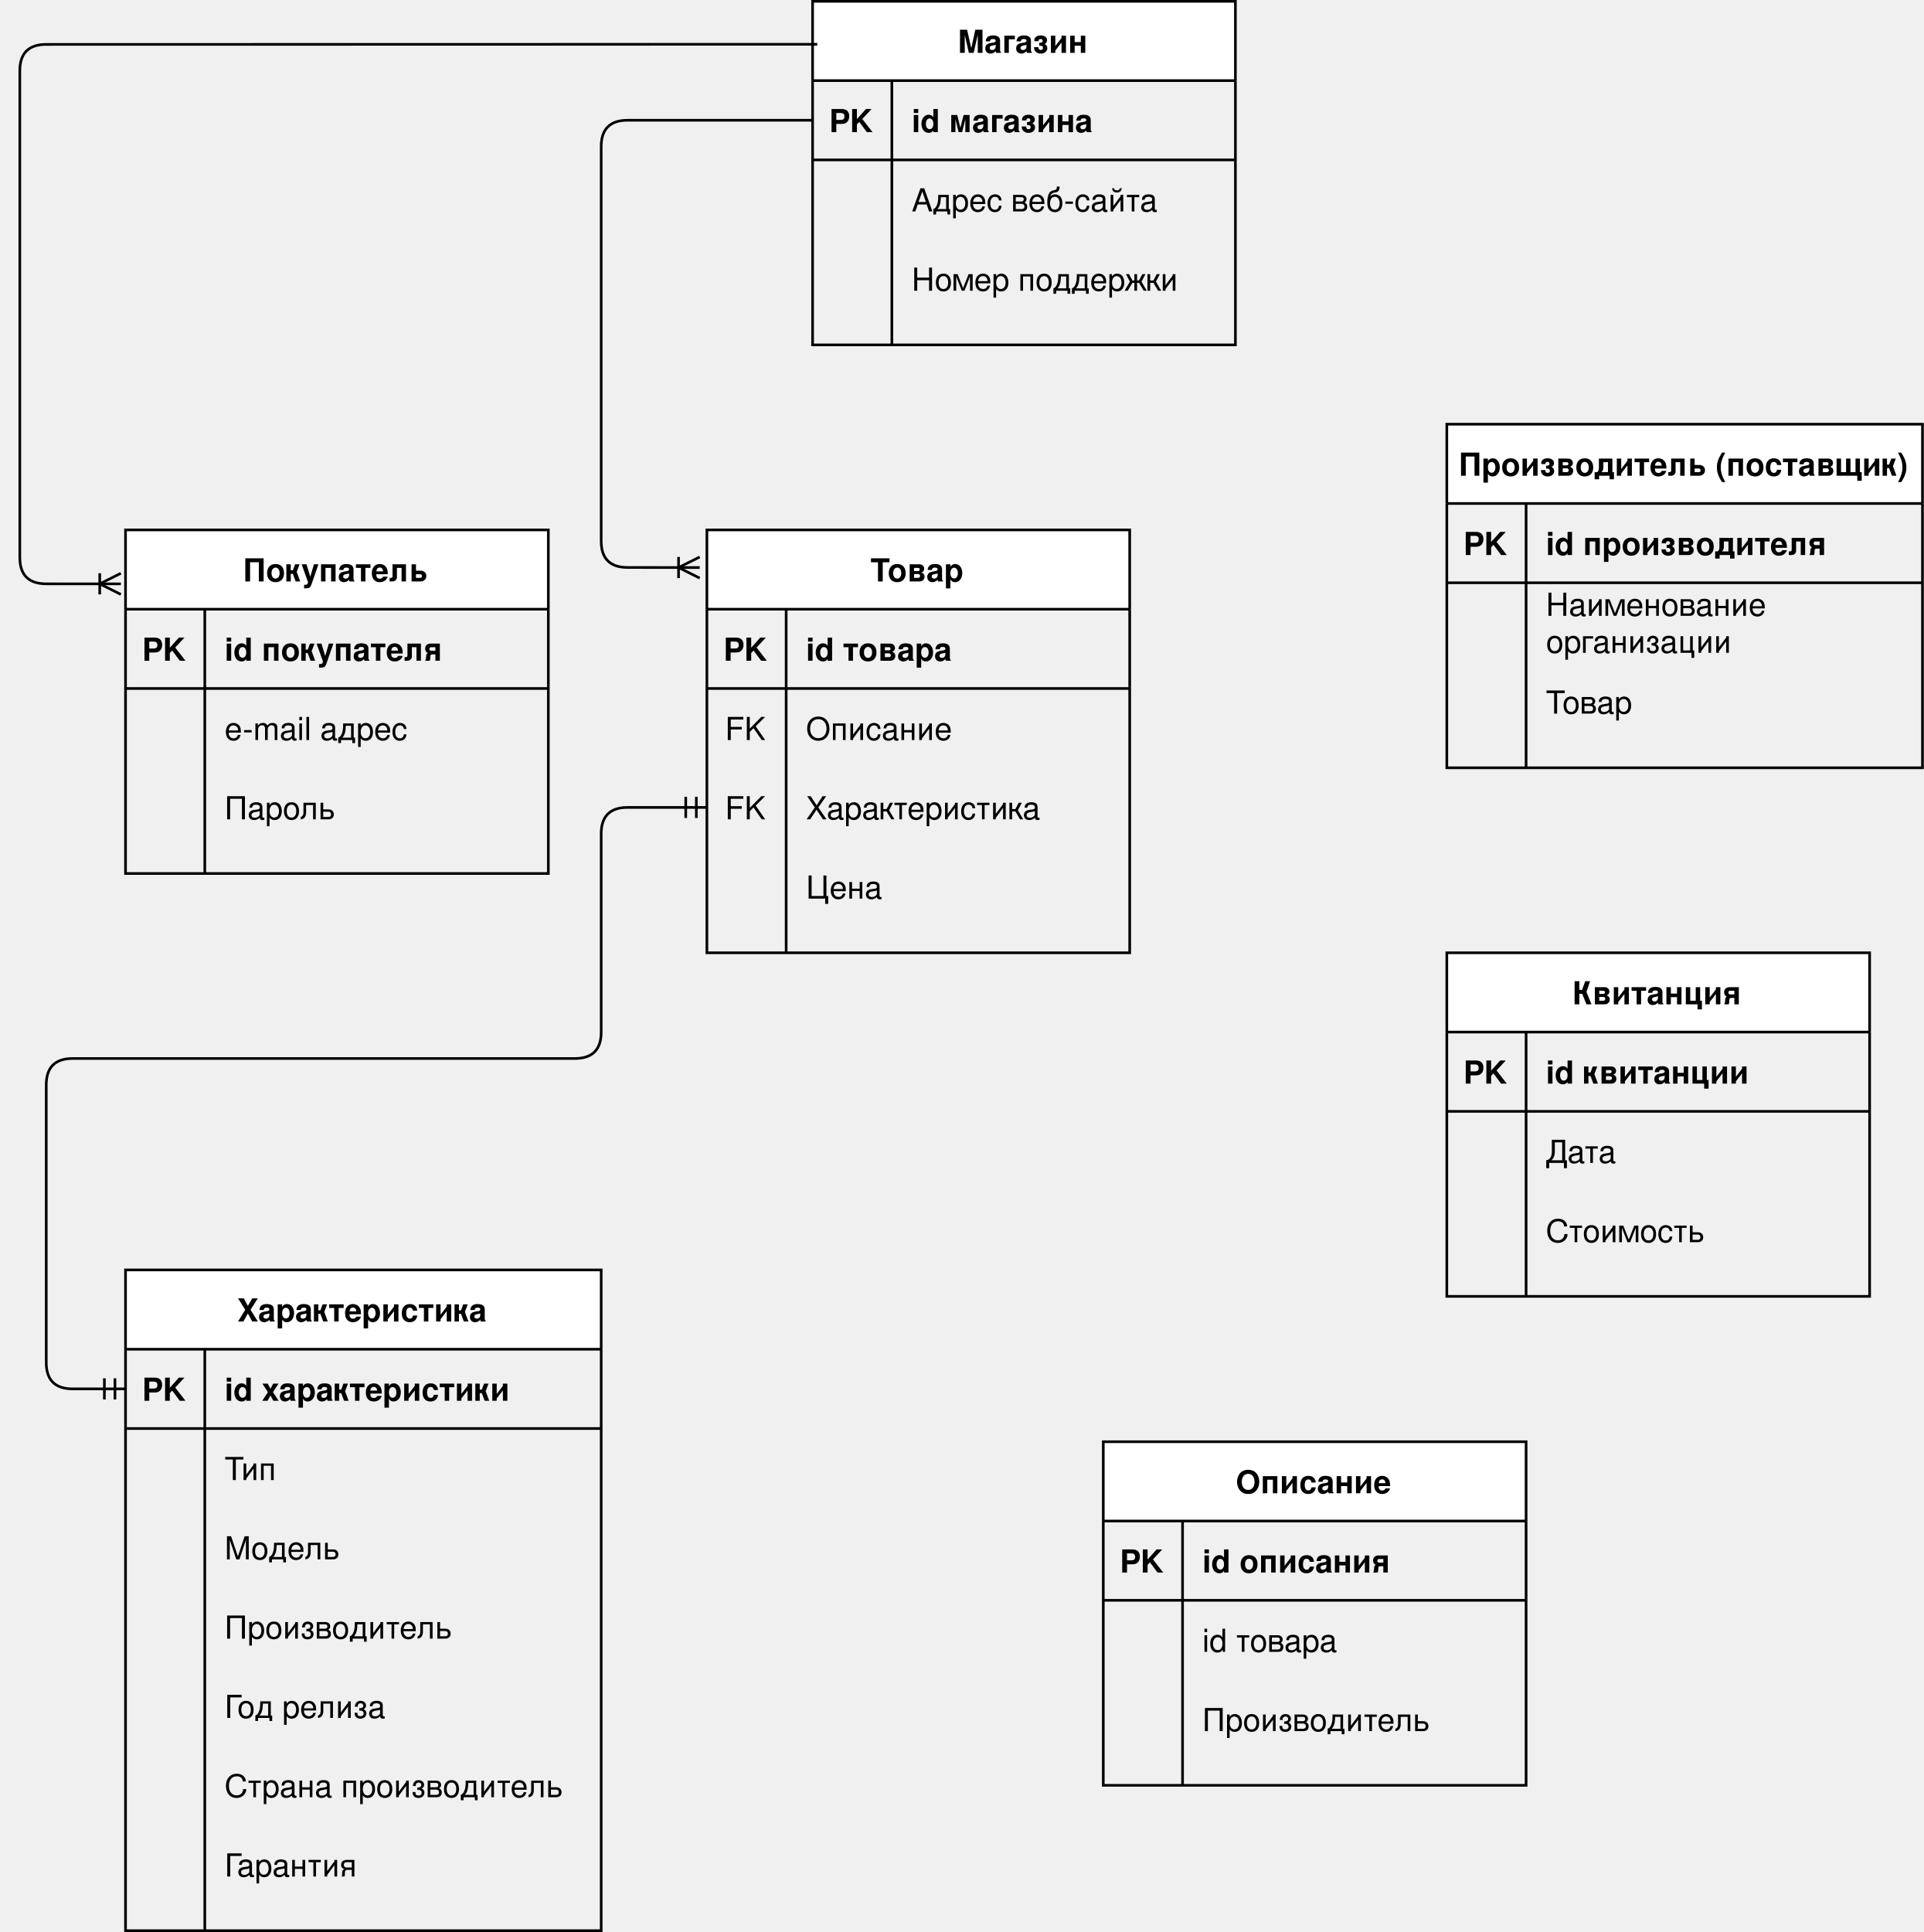
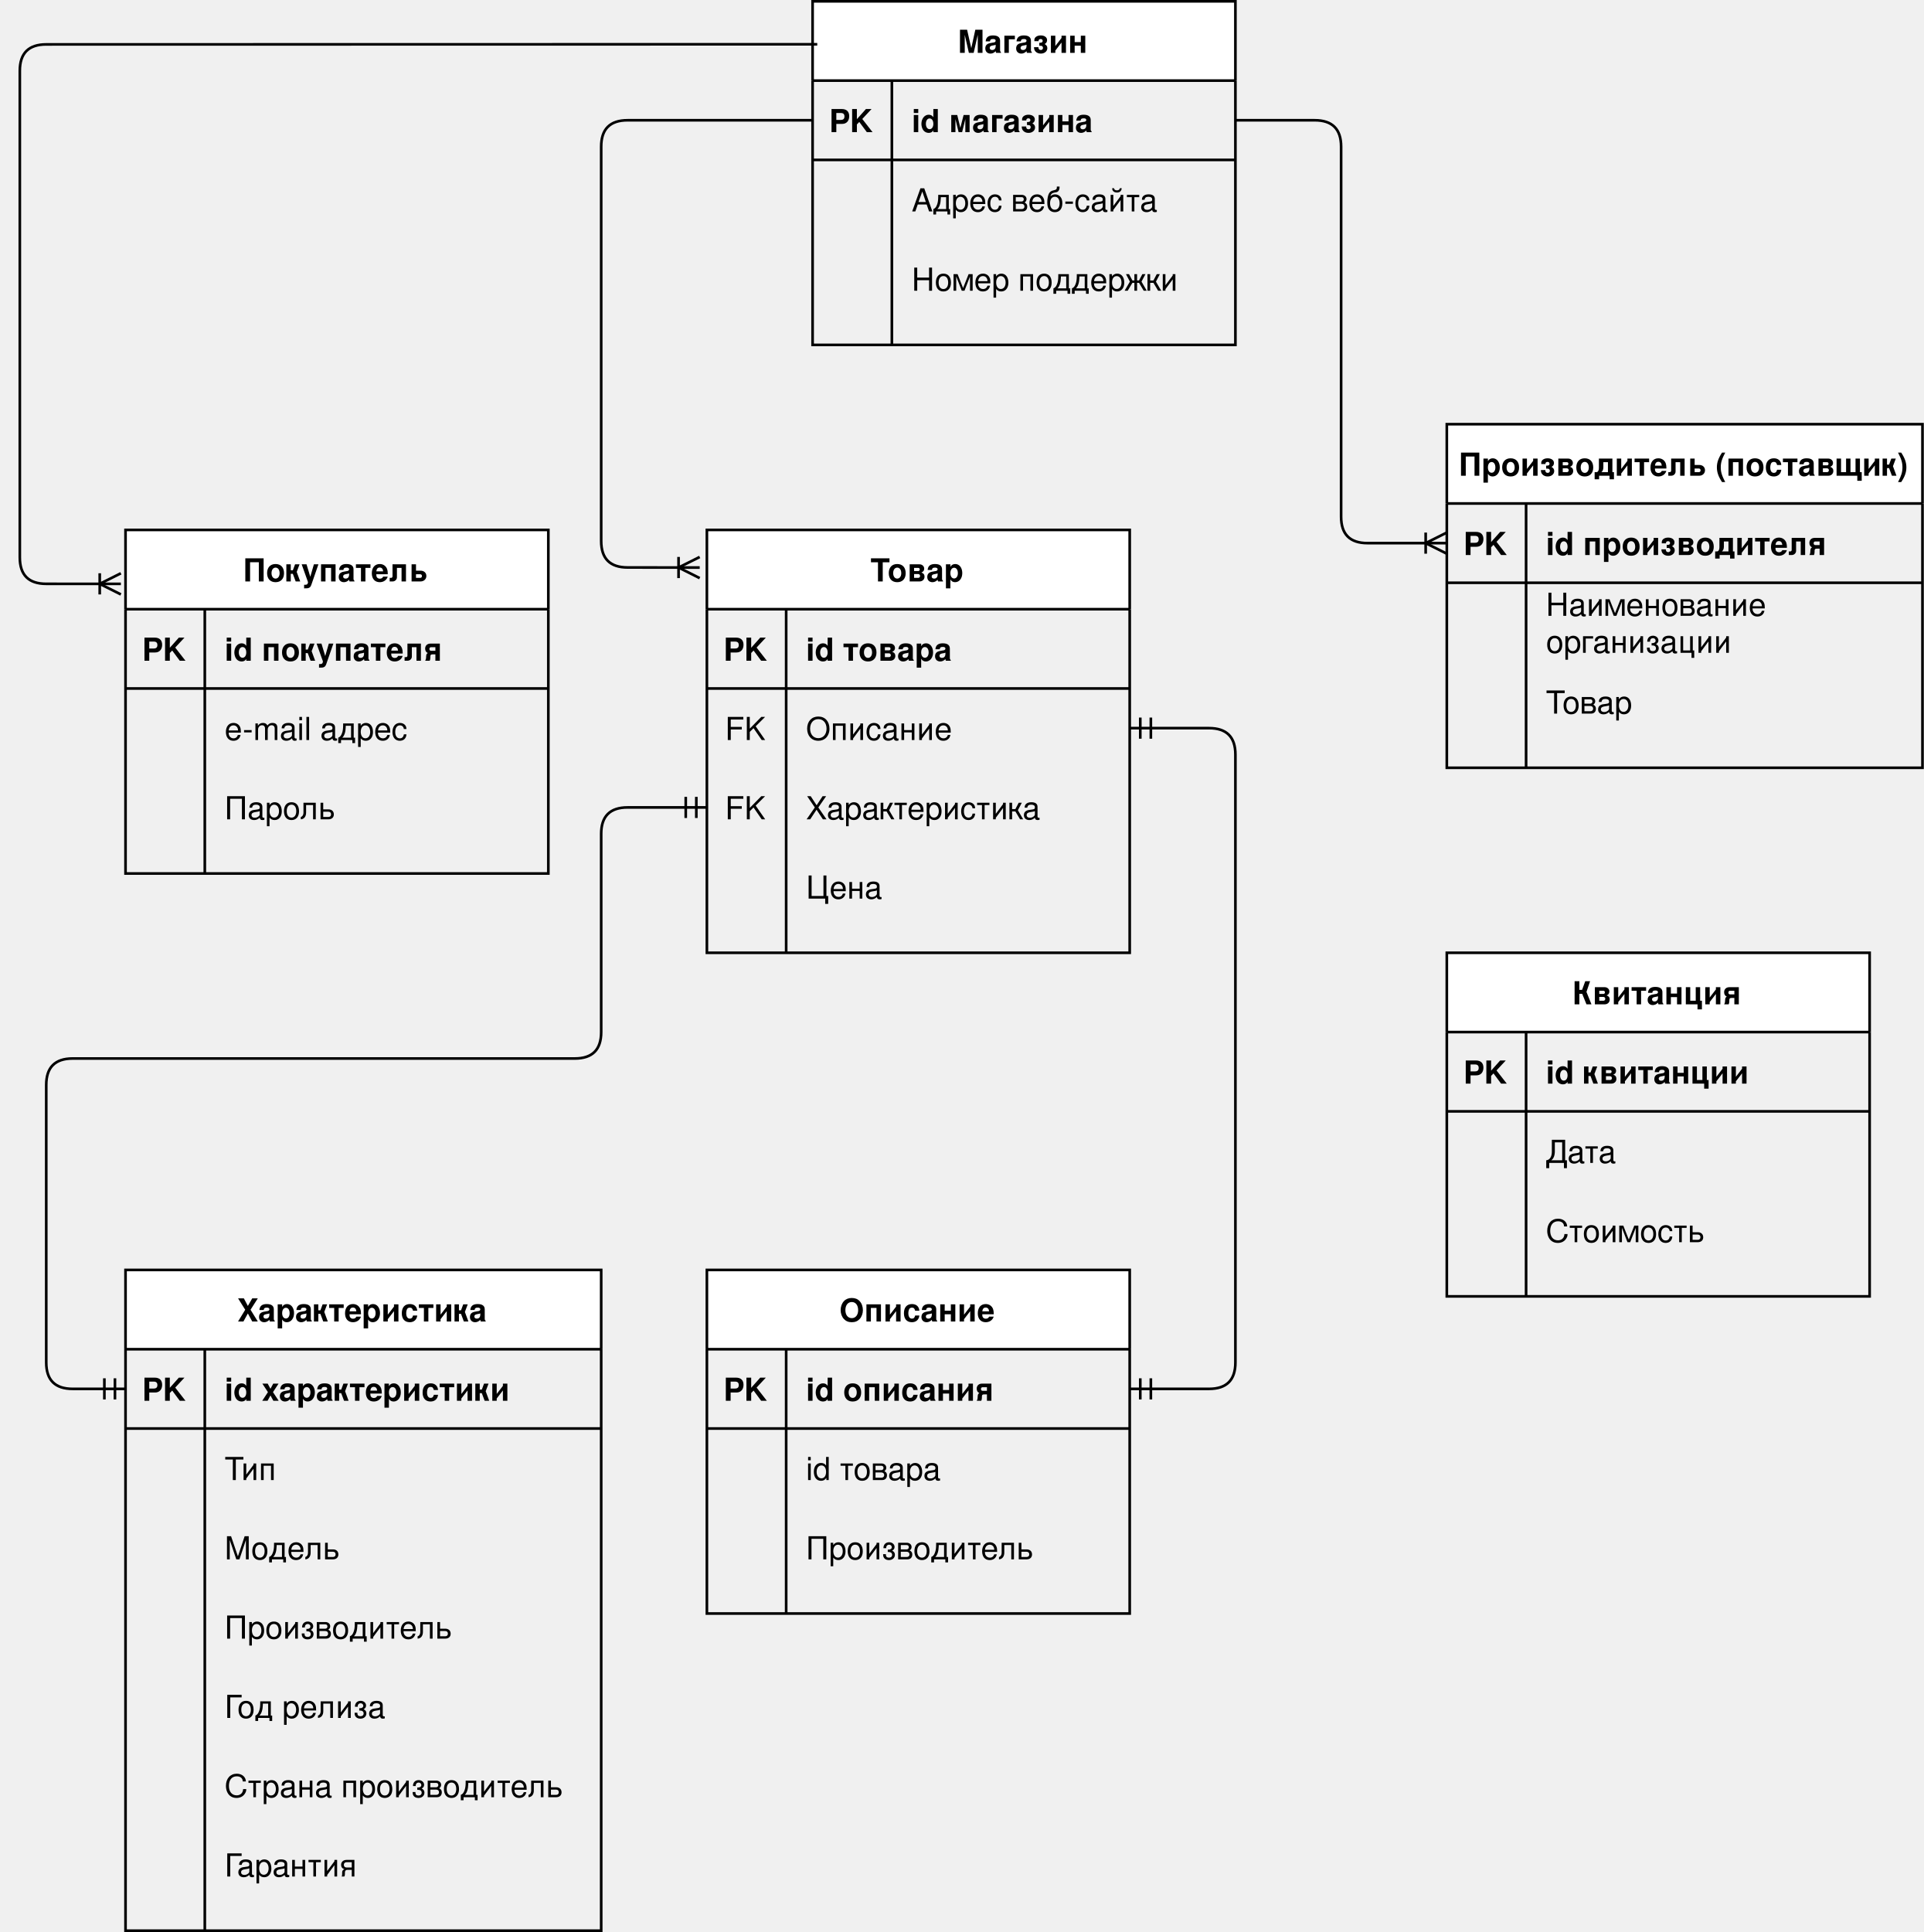
- <svg xmlns="http://www.w3.org/2000/svg" version="1.1" width="728px" height="731px" viewBox="-0.5 -0.5 728 731" content="&lt;mxfile host=&quot;app.diagrams.net&quot; modified=&quot;2020-12-06T12:32:28.794Z&quot; agent=&quot;5.0 (Windows NT 10.0; Win64; x64) AppleWebKit/537.36 (KHTML, like Gecko) Chrome/86.0.424.185 YaBrowser/20.11.2.78 Yowser/2.5 Safari/537.36&quot; etag=&quot;xm9dq0BrjVCfhueNzfPn&quot; version=&quot;13.10.9&quot; type=&quot;github&quot;&gt;&lt;diagram id=&quot;C5RBs43oDa-KdzZeNtuy&quot; name=&quot;Page-1&quot;&gt;7V1bc6M2FP41nmkfssNNNjzGl+y2m233ku5uH9lAbKYYXEw2dn99JRAgkJTYsYGDYcbDmGNZgD6dTzqfLoz02Xr3NrI3qw+h4/ojTXF2I30+0jRLM/GRGPapYWJOUsMy8pzUpBaGL95/LjUq1ProOe62lDAOQz/2NmXjfRgE7n1cstlRFD6Vkz2EfvmqG3vpcoYv97bPW795TrxKraY2KezvXG+5yq6sjq30l7WdJaZPsl3ZTvjEmPTFSJ9FYRin39a7meuTssvK5dtv+2/+7T/jt79/2v5r/zV9f/fH16s0s5tj/pI/QuQG8auzNr+a6J2n7Kzgk/Xp++7uIV7+Qf+i/LT9R1peo7kysmbkOFWSo858nyRHMznOaanE+6yocQFtyNfY/kFM021sRzGtEbqCDRjj2PYCN8IGNTn3fXuz9ZLkqWXl+c6tvQ8f4yyj7Gz64O1c53NaIUhaXDducWbklGT+gDP/Qm+G/Gz73jLA3+9xoZErTiN3i+/l1t7GNAV9djeK3V2lsrxQ0moOP3YbN1y7cbTH/6O56FmNoS5j0NOnov6pY2pbsXVPp0ab1vllnnWBK/5CoT0CZpWHWQYefvbYs/3P2BftYJngWIaJlLUThZs7O1q6MTVsQo+U8uInLrccEM/3Z6EfErSDMCA5xeGG/ui7D9l/f4RxHK4zUGlx5JkmRYGm+IMLZ6a8QSOEb3eGz9XiHH9I8iiehcE2jnAdI3m4GOonl8B9GNRyD+GhptDqB0JbG7Iah+zH98dhm9CuXWB7NGxKBbaqI4a42B/8hDlXnuO4wUl4SFyPAUBvsvx1rvxxci1ly8NYNLW3C1nGlWna6XZj33vB8jb957iCKWoK091I6mONYmx0gj2rmHaAPcdtsyc6EdmzO6LreFl+56dOAxZ1jsV9z5QjjREuADP9jpLvakarWmbER/WK/lawq5VYtG7waiMAQ+HRycCj9fCo1TaPmr3i0QksHrXEPJr2LBdMTxRRTqU8esMkMJgjYqh3nByvaYe1V2QqQRkKmWqS5pNF9TpBUmfQVpjGMW1Bp4llJsW272JOxqOUagGIOVo32lGQak7qNYDlHL4lvXA9RwPWmmp8c1ooOq8j1xvoDWe96o4MYSgtaZYxcD4FGZe8wKetCzz6qSMf3YpMdEmc2Jo6zg9PuFdr2/MzQn1G7IFNmc3gBoYi+WGOgSLPQ5Gtazf6qcMbHaNIHRhFCsYgijheYZhxcVC8fpn8KAENDD9KNLgbDj6TGQHWOAHOlMszyi/lCCQd9WBGOmiO2GIxV7r+VVpT+q7soKq0owiqkdmotGN0IxQBKe2kPniUtCMCtz5s+VDkwqUdA1g0YvDRSEnaOQtV91zskWH+TEuNGq0DQyRTF8OKxJ5mGbZfkYwBLJIxJJHMnOmgmuXh6HwC5IJhWYWxmzQlmVGN42hdJaXKdIH5yZVzjrvTGGrM2Hs2ki2rKGA4WTCUPXDyWThZpC41y8mnDlZ3jJMlYl9rnCyYmYVL4VoTsW46OahXzCiBCwozIj5iSZrUawY4k1OB5uUG79mgZBCBqmu1Wp/fg7oRooAUgVKHgTu/B/EhyoWLQAhYlIL4KKUQgY7i1S4EEvWKPTJsoQzLoCGwqItJW5/Zg/oVWCBggQUSBxaWwc2E7FlIIQMKDCcKhqoHTjwLJ7Y+lSe7WF84UaJ9tbagVTDZlIgt7DwNdmhxJprL0b/JPTIYoTDmWDyu8QoNre9ii5aVzdGLqca1gduNEAGk2JI6BlyxZcyHCBcutoyBRQljPkqgYkulQSzzZyfChnqlFRmSYBrFIYyoizdbl1YmfBhx0zZv1hpIjIEFEhNxIGEtmCngJrfxTWXGDGz2bAZAKGw50Qa2rIktWxddJvxw7WWz5USigrXGloJpnyQ+R4I+5TxfuJ/P3M5/NblFNSYzKAi+P9oMyFAYVVVP3XNqoFQZpapa25yqqqeGF92iVFqb4XBqXgWqpDrmpm73jBilUEFhRqvG4KHvAraRoUaZEpnoMKasb7ag1Y3QAqSAbUnQhiJgW3xoceECtgUstrD42KKYLXggow6LQmWogmkyT90HvMexxAsc2rqYbZ06wNutSMKShHatESg/BnsxI4DNIAeFJFWlG28R6iJLti5iq8qpYUS3aJJWZjg8qSqCVV/z824h1Sc2lQIMhk5F++41OWzRdy2nsvATiURv0VJ5DdVXJboRh4DUcqg/HSXmNLoTgqrzkciFqzm0QgNqZfXnwpHzMm/P14ZKsYeyt4KqDyPItbFt63uBqaItWS85oNGhjSCL9jKd58tmTKqdA+fIhkACw4mCTUoHTjwTJ7a+F5cq2AD1ojnRgCbyiHYfJSLPjJNx+izdyGCDw5LDG6FrY0nh5MOGabJfr4Wm1RkSTcrfbTlo4WcEGAyhnryZz0CockJFrROqaLOgSyZUBOydlqpo0x9CqHqJMjVW+sz5kttNu1/cKcMSDncOndH6uNNsnzt71hlF0Dqjok0k5+yuTpXRonxVzHnfK9O3PqusHsDh3UEqrY13NbV93u2ZVoqgaaWibdCLPis/Sj8vj8N3YdVFQxCCoUzRBolViFxn6WazEjD3rMJlGNj+orCm8xbS+WoqftzpKl771CfcwLmOoqRAF58xZHfhBzvYkx92XvydwPJGUVV6/ndyrmqIns93maORkz1z8tGNPFwEyYy4xBbg4iDZXeX5EQvNEEcM1FDkmJzt2bNqnmlBkKeXoi6f5IZLMHyM7t1nCp+CGmcNjCyd7HXFbK1RBLUmN0aub8fez/JjiOoSvcZH0iAVtTTPJ+uCW5XqmD4p/VdRI7mMtEpG1XzSkuDywfXH3jPJaHspvV+tfBXaW5TfVCl1Nk+i8Kr08oWP5Qic4nYHNGU1u13J5V5wuJJzTcrOpZgWROdSD3Qu2cYLjTlX9ZW3Va4/2LkqGXHrm8/lXUb5OnS9tfS2Ksk1Ko7U7F8HvLDlfP61tgPnz6Q3kszcFv1wktspZY9DL/hb3a6VbZ31om8dMtm0VufKW5isKZi80rn0SkZGNaOanEs3jvMuw1Cef46TkqNx6W6O9V18GoVhzCaP7M3qQ+i4JMX/&lt;/diagram&gt;&lt;/mxfile&gt;" resource="https://app.diagrams.net/#Hpaw-wow%2FDataBase%2Fmain%2FLogicDiag.svg">
+ <svg xmlns="http://www.w3.org/2000/svg" version="1.1" width="728px" height="731px" viewBox="-0.5 -0.5 728 731" content="&lt;mxfile host=&quot;app.diagrams.net&quot; modified=&quot;2020-12-06T12:35:08.766Z&quot; agent=&quot;5.0 (Windows NT 10.0; Win64; x64) AppleWebKit/537.36 (KHTML, like Gecko) Chrome/86.0.424.185 YaBrowser/20.11.2.78 Yowser/2.5 Safari/537.36&quot; etag=&quot;03AO6LYA1Gpf9hbNZbIH&quot; version=&quot;13.10.9&quot; type=&quot;github&quot;&gt;&lt;diagram id=&quot;C5RBs43oDa-KdzZeNtuy&quot; name=&quot;Page-1&quot;&gt;7V1bc6M2FP41nmkfssNNGB7jS3bbzbZ7SXe3j2wgNlMCLiYbu7++AgQIJDk4NnAwzHg85lgWRp/OJ51PBzFR54+7t6G1WX8IbMebKJK9m6iLiaKYioHfY8M+NUyNaWpYha6dmuTC8MX9zyFGiVifXNvZlgpGQeBF7qZsvA9837mPSjYrDIPncrGHwCufdWOtHMbw5d7yWOs3147WqdVQpoX9neOu1tmZZd1Mv3m0ssLkSrZryw6eKZO6nKjzMAii9NPjbu54cdtl7fLtt/037/Yf/e3vn7b/Wn/N3t/98fUqrezmmJ/klxA6fvTqqo2vBnrnSjvT/2R++r67e4hWf5CfSD8t74m012QhTcx5/D6TkneV+jxN3o3kfUFaJdpnTY0baBN/jKwfsWm2jawwIj1ClbABYxxZru+E2CAnx55nbbZuUjy1rF3PvrX2wVOUVZQdzR7cnWN/TjtEXBb3jVtcWXwYV/6AK/9C/kz8teW5Kx9/vseNFp9xFjpb/F9urW1ESpBrd8LI2VU6ywstLefwY7dxgkcnCvf4d6QWNesxxGU0cvhc9D9ZJ7Y13fdUYrRIn1/lVRe44g8E2iNgllmYReDha49cy/uMfdHyVwmOZZjitrbDYHNnhSsnIoZN4MatvPyJ2y0HxPW8eeAFMdp+4Mc1RcGGfOk5D9lvfwRRFDxmoJLmyCtNmgLN8As3zlx6gyYI/905PpaLY/yKi4fRPPC3UYj7WFyHg6F+dmK460Et9hAWagKtWhPaxpBVGGQ/vj8O24R2rQLbo2GTKrBVHTHAzf7gJcy5dm3b8U/CQ+B6FABqm+2vMu2PiyspW9Zj0dTeLWQZV6ZlZ9uNde/6q9v0l3oFU9QWpruJ0MdaxVjrBXtWMe0Be+pdsyc6EdmzO6Jju1l956dODRZ16vy5Z8qR2gQ3gJF+RslnOaNVJTPid/mKfFewq5lYlH7waisAQ+HR6cijzfCo2TWPGoPi0SksHjX5PJrOLJfUTBQRTiU8ekMV0Kh3RFGvnrxfkwnroMhUgDIUMlUEwyeN6nWCpEqhLVGDYzqCzhLLXIjt0MWcjEcJ1QIQc5R+jKMg1ZzUawDLOexIeuF6jgJsNFXY4bRQdF5HrjfQB85m1R0RwlBG0qxi4HwKMi55gU87F3jUU1c++hWZqII4sTN1nF2ecK4eLdfLCPWA2AObMtvBDQxFssscI0WehyI7127UU5c3ekaRKjCK5KxBFHG8RDHjsla8fpn8KAANDD8KNLgbBj6DWgFWGAHOEMsz0i/lCCRd9aBWOkiN2GJSZ7r+VdhThq7soKq0I3G6kdGqtKP1IxQBKe2kPniUtMMDtzls2VDkwqUdDVg0orHRSEnaOQtVD1zsEWF+YKRGrfaBMZJpimF5Yk+7DDusSEYDFslogkhmQU1QjfJydJ4AuaRYVqLsBikZZ1TjOFqV41alpsBscuWC4e40htIp+8BWskUdBQwnc5ayR04+Cyfz1KV2OfnUxeqecbJA7OuMkzmZWbgVrhUe66bJQYNiRgFcUJgRsRFLMqReU8AZjAq0KA94B4OSUQSq3qvVeX4P6keIAlIESh0Gbn4PYkOUCxeBELAoBbFRSiECHcWrfQgkmhV7RNhCWZZBY2DRFJN2ntmDhhVYIGCBBeIHFqbGZEIOLKQQAQWGEzlL1SMnnoUTO0/lyU42FE4UaF+d3dDKSTaNxRY6T4NeWpzzcjmGl9wjghEKY+r8dY1XaGhDF1uUrG2OvplKbwzcfoQIIMWW1DHgii06GyJcuNiiA4sSdDZKIGJLZUAs82cvwoZmpRURkmAGxTGMaIo3O5dWpmwYcdM1bzYaSOjAAokpP5Awl1QKuMFsfFPJmIHNnu0ACIUtp8rIlg2xZeeiy5Rdrr1stpwKVLDO2JKT9hnH54gzp1zkN+7nmdv5twZzU41BLQqCn4+2AzIURpXlU/ecGilVRKmy0jWnyvKp4UW/KJX0ZjicmneBKqnqTOr2wIhRCBUUZjQbDB5GAbssYKO6TNlctqDZj9ACpIBtCtCGImCbbGhx4QK2CSy2MNnYosgWrMmo402hIlTBDJmn7gM+4FjiBQ7tXMw2T13g7VckYQpCu84IlF2DvZgVwHaQg0KSstSPpwj1kSU7F7Fl6dQwol80STozHJ6UJc5dX4vzbiE1JDYVAgyGTnn77rW5bDF0Lady4ydXyuHdKq+g5rpEP+IQkFoO8aejxJxWd0KQVTYSuXA1h3RoQKOseigcOS/zDvzeUCH2UPZWkNVxBbkxtu18LzCZtyXrJQc0KrQVZN5epov8thmDaOfAObIlkMBwImeT0pETz8SJne/FJXM2QL1oTtSgiTy83UdjkWfOyDhDlm5EsMFhyfGJ0I2xJDf5sGWaHNZjoUl3hkST4mdbjlr4GQEGQ6gnb+YzEqqYUFHnhMrbLOiSCRUBe6alzNv0JyZUtUSZCi195nzJ7KY9LO4UYQmHO8fJaHPcaXTPnQObjCJok1HeJpILelenympRflfMeZ8rM7Q5q6gfwOHdUSptjHcVuXveHZhWiqBppbxt0Is5K7tKvyivw/fhrouWIARDmbwNEqsQOfbKybISMPesg1XgW96ysKZ5C2m+mowvd7aOHj3iE45vX4dh0qDLzxiyu+CD5e/jL3Zu9D2G5Y0ky+T47+RYVhA5XuwyR4sP9tTBRyd0cRMkGXGJzcfNEVd3ldcXW0iFOGIghqLG5GhPH1XrTBsivnoh6uIkN9yCwVN47xxofAJqlA0wonKixxXTvUbi9JrcGDqeFbk/y5fB60vkHB/jAanopXk92RTcrHTH9ErJr4oeyVSkVCqq1pO2BFMP7j/WnipGxkvh/1XKZyGzRfGfKpXO8iQKr0pPX/hYjsApbldjKGvY7Uou94LDlZxrWnYuyTAhOpdc07lEGy+05lzVR95Wub62c1UqYu5vPpd3aeXzGOjw36oUV4g40rB/1Xhgy/n869Hy7T+T2UiSuc374iS3k8oeh17wt6ZdK9s660XfqpNs2qhz5SNMNhRMX+lcaqUirVpRQ86lasd5l6ZJh6/jpOJIL/2bpny3hnraie/Kr/FdGZbvmnV9t8YGjI26LqrMy6bSK11Xr1SkVys6k+tq1Y1I9MOuWy2vyq04Vw3tutmJ56u8CNgIWHdyWeNx6806UaWPMZu213Yio+pEtXzo5W6LD8MgiOjiobVZfwhsJy7xPw==&lt;/diagram&gt;&lt;/mxfile&gt;" resource="https://app.diagrams.net/#Hpaw-wow%2FDataBase%2Fmain%2FLogicDiag.svg">
  <defs>
    <clipPath id="mx-clip-307-30-30-30-0">
      <rect x="307" y="30" width="30" height="30" />
    </clipPath>
    <clipPath id="mx-clip-343-30-124-30-0">
      <rect x="343" y="30" width="124" height="30" />
    </clipPath>
    <clipPath id="mx-clip-343-60-124-30-0">
      <rect x="343" y="60" width="124" height="30" />
    </clipPath>
    <clipPath id="mx-clip-343-90-124-30-0">
      <rect x="343" y="90" width="124" height="30" />
    </clipPath>
    <clipPath id="mx-clip-47-230-30-30-0">
      <rect x="47" y="230" width="30" height="30" />
    </clipPath>
    <clipPath id="mx-clip-83-230-124-30-0">
      <rect x="83" y="230" width="124" height="30" />
    </clipPath>
    <clipPath id="mx-clip-83-260-124-30-0">
      <rect x="83" y="260" width="124" height="30" />
    </clipPath>
    <clipPath id="mx-clip-83-290-124-30-0">
      <rect x="83" y="290" width="124" height="30" />
    </clipPath>
    <clipPath id="mx-clip-547-190-30-30-0">
      <rect x="547" y="190" width="30" height="30" />
    </clipPath>
    <clipPath id="mx-clip-583-190-144-30-0">
      <rect x="583" y="190" width="144" height="30" />
    </clipPath>
    <clipPath id="mx-clip-583-220-144-30-0">
      <rect x="583" y="220" width="144" height="30" />
    </clipPath>
    <clipPath id="mx-clip-583-250-144-30-0">
      <rect x="583" y="250" width="144" height="30" />
    </clipPath>
    <clipPath id="mx-clip-547-390-30-30-0">
      <rect x="547" y="390" width="30" height="30" />
    </clipPath>
    <clipPath id="mx-clip-583-390-124-30-0">
      <rect x="583" y="390" width="124" height="30" />
    </clipPath>
    <clipPath id="mx-clip-583-420-124-30-0">
      <rect x="583" y="420" width="124" height="30" />
    </clipPath>
    <clipPath id="mx-clip-583-450-124-30-0">
      <rect x="583" y="450" width="124" height="30" />
    </clipPath>
    <clipPath id="mx-clip-267-230-30-30-0">
      <rect x="267" y="230" width="30" height="30" />
    </clipPath>
    <clipPath id="mx-clip-303-230-124-30-0">
      <rect x="303" y="230" width="124" height="30" />
    </clipPath>
    <clipPath id="mx-clip-267-260-30-30-0">
      <rect x="267" y="260" width="30" height="30" />
    </clipPath>
    <clipPath id="mx-clip-303-260-124-30-0">
      <rect x="303" y="260" width="124" height="30" />
    </clipPath>
    <clipPath id="mx-clip-267-290-30-30-0">
      <rect x="267" y="290" width="30" height="30" />
    </clipPath>
    <clipPath id="mx-clip-303-290-124-30-0">
      <rect x="303" y="290" width="124" height="30" />
    </clipPath>
    <clipPath id="mx-clip-303-320-124-30-0">
      <rect x="303" y="320" width="124" height="30" />
    </clipPath>
-     <clipPath id="mx-clip-417-575-30-30-0">
-       <rect x="417" y="575" width="30" height="30" />
-     </clipPath>
-     <clipPath id="mx-clip-453-575-124-30-0">
-       <rect x="453" y="575" width="124" height="30" />
-     </clipPath>
-     <clipPath id="mx-clip-453-605-124-30-0">
-       <rect x="453" y="605" width="124" height="30" />
-     </clipPath>
-     <clipPath id="mx-clip-453-635-124-30-0">
-       <rect x="453" y="635" width="124" height="30" />
+     <clipPath id="mx-clip-267-510-30-30-0">
+       <rect x="267" y="510" width="30" height="30" />
+     </clipPath>
+     <clipPath id="mx-clip-303-510-124-30-0">
+       <rect x="303" y="510" width="124" height="30" />
+     </clipPath>
+     <clipPath id="mx-clip-303-540-124-30-0">
+       <rect x="303" y="540" width="124" height="30" />
+     </clipPath>
+     <clipPath id="mx-clip-303-570-124-30-0">
+       <rect x="303" y="570" width="124" height="30" />
    </clipPath>
    <clipPath id="mx-clip-47-510-30-30-0">
      <rect x="47" y="510" width="30" height="30" />
    </clipPath>
    <clipPath id="mx-clip-83-510-144-30-0">
      <rect x="83" y="510" width="144" height="30" />
    </clipPath>
    <clipPath id="mx-clip-83-540-144-30-0">
      <rect x="83" y="540" width="144" height="30" />
    </clipPath>
    <clipPath id="mx-clip-83-570-144-30-0">
      <rect x="83" y="570" width="144" height="30" />
    </clipPath>
    <clipPath id="mx-clip-83-600-144-30-0">
      <rect x="83" y="600" width="144" height="30" />
    </clipPath>
    <clipPath id="mx-clip-83-630-144-30-0">
      <rect x="83" y="630" width="144" height="30" />
    </clipPath>
    <clipPath id="mx-clip-83-660-144-30-0">
      <rect x="83" y="660" width="144" height="30" />
    </clipPath>
    <clipPath id="mx-clip-83-690-144-30-0">
      <rect x="83" y="690" width="144" height="30" />
    </clipPath>
  </defs>
  <g>
    <path d="M 307 30 L 307 0 L 467 0 L 467 30" fill="#ffffff" stroke="#000000" stroke-miterlimit="10" pointer-events="all" />
    <path d="M 307 30 L 307 130 L 467 130 L 467 30" fill="none" stroke="#000000" stroke-miterlimit="10" pointer-events="none" />
    <path d="M 307 30 L 467 30" fill="none" stroke="#000000" stroke-miterlimit="10" pointer-events="none" />
    <path d="M 337 30 L 337 130" fill="none" stroke="#000000" stroke-miterlimit="10" pointer-events="none" />
    <g fill="#000000" font-family="Helvetica" font-weight="bold" pointer-events="none" text-anchor="middle" font-size="12px">
      <text x="386.5" y="19.5">Магазин</text>
    </g>
    <path d="M 307 30 M 467 30 M 467 60 L 307 60" fill="none" stroke="#000000" stroke-miterlimit="10" pointer-events="none" />
    <path d="M 307 30 M 337 30 M 337 60 M 307 60" fill="none" stroke="#000000" stroke-miterlimit="10" pointer-events="none" />
    <g fill="#000000" font-family="Helvetica" font-weight="bold" pointer-events="none" clip-path="url(#mx-clip-307-30-30-30-0)" text-anchor="middle" font-size="12px">
      <text x="321.5" y="49.5">PK</text>
    </g>
    <path d="M 337 30 M 467 30 M 467 60 M 337 60" fill="none" stroke="#000000" stroke-miterlimit="10" pointer-events="none" />
    <g fill="#000000" font-family="Helvetica" font-weight="bold" text-decoration="underline" pointer-events="none" clip-path="url(#mx-clip-343-30-124-30-0)" font-size="12px">
      <text x="344.5" y="49.5">id магазина</text>
    </g>
    <path d="M 307 60 M 467 60 M 467 90 M 307 90" fill="none" stroke="#000000" stroke-miterlimit="10" pointer-events="none" />
    <path d="M 307 60 M 337 60 M 337 90 M 307 90" fill="none" stroke="#000000" stroke-miterlimit="10" pointer-events="none" />
    <path d="M 337 60 M 467 60 M 467 90 M 337 90" fill="none" stroke="#000000" stroke-miterlimit="10" pointer-events="none" />
    <g fill="#000000" font-family="Helvetica" pointer-events="none" clip-path="url(#mx-clip-343-60-124-30-0)" font-size="12px">
      <text x="344.5" y="79.5">Адрес веб-сайта</text>
    </g>
    <path d="M 307 90 M 467 90 M 467 120 M 307 120" fill="none" stroke="#000000" stroke-miterlimit="10" pointer-events="none" />
    <path d="M 307 90 M 337 90 M 337 120 M 307 120" fill="none" stroke="#000000" stroke-miterlimit="10" pointer-events="none" />
    <path d="M 337 90 M 467 90 M 467 120 M 337 120" fill="none" stroke="#000000" stroke-miterlimit="10" pointer-events="none" />
    <g fill="#000000" font-family="Helvetica" pointer-events="none" clip-path="url(#mx-clip-343-90-124-30-0)" font-size="12px">
      <text x="344.5" y="109.5">Номер поддержки</text>
    </g>
    <path d="M 47 230 L 47 200 L 207 200 L 207 230" fill="#ffffff" stroke="#000000" stroke-miterlimit="10" pointer-events="none" />
    <path d="M 47 230 L 47 330 L 207 330 L 207 230" fill="none" stroke="#000000" stroke-miterlimit="10" pointer-events="none" />
    <path d="M 47 230 L 207 230" fill="none" stroke="#000000" stroke-miterlimit="10" pointer-events="none" />
    <path d="M 77 230 L 77 330" fill="none" stroke="#000000" stroke-miterlimit="10" pointer-events="none" />
    <g fill="#000000" font-family="Helvetica" font-weight="bold" pointer-events="none" text-anchor="middle" font-size="12px">
      <text x="126.5" y="219.5">Покупатель</text>
    </g>
    <path d="M 47 230 M 207 230 M 207 260 L 47 260" fill="none" stroke="#000000" stroke-miterlimit="10" pointer-events="none" />
    <path d="M 47 230 M 77 230 M 77 260 M 47 260" fill="none" stroke="#000000" stroke-miterlimit="10" pointer-events="none" />
    <g fill="#000000" font-family="Helvetica" font-weight="bold" pointer-events="none" clip-path="url(#mx-clip-47-230-30-30-0)" text-anchor="middle" font-size="12px">
      <text x="61.5" y="249.5">PK</text>
    </g>
    <path d="M 77 230 M 207 230 M 207 260 M 77 260" fill="none" stroke="#000000" stroke-miterlimit="10" pointer-events="none" />
    <g fill="#000000" font-family="Helvetica" font-weight="bold" text-decoration="underline" pointer-events="none" clip-path="url(#mx-clip-83-230-124-30-0)" font-size="12px">
      <text x="84.5" y="249.5">id покупателя</text>
    </g>
    <path d="M 47 260 M 207 260 M 207 290 M 47 290" fill="none" stroke="#000000" stroke-miterlimit="10" pointer-events="none" />
    <path d="M 47 260 M 77 260 M 77 290 M 47 290" fill="none" stroke="#000000" stroke-miterlimit="10" pointer-events="none" />
    <path d="M 77 260 M 207 260 M 207 290 M 77 290" fill="none" stroke="#000000" stroke-miterlimit="10" pointer-events="none" />
    <g fill="#000000" font-family="Helvetica" pointer-events="none" clip-path="url(#mx-clip-83-260-124-30-0)" font-size="12px">
      <text x="84.5" y="279.5">e-mail адрес</text>
    </g>
    <path d="M 47 290 M 207 290 M 207 320 M 47 320" fill="none" stroke="#000000" stroke-miterlimit="10" pointer-events="none" />
    <path d="M 47 290 M 77 290 M 77 320 M 47 320" fill="none" stroke="#000000" stroke-miterlimit="10" pointer-events="none" />
    <path d="M 77 290 M 207 290 M 207 320 M 77 320" fill="none" stroke="#000000" stroke-miterlimit="10" pointer-events="none" />
    <g fill="#000000" font-family="Helvetica" pointer-events="none" clip-path="url(#mx-clip-83-290-124-30-0)" font-size="12px">
      <text x="84.5" y="309.5">Пароль</text>
    </g>
    <path d="M 547 190 L 547 160 L 727 160 L 727 190" fill="#ffffff" stroke="#000000" stroke-miterlimit="10" pointer-events="none" />
    <path d="M 547 190 L 547 290 L 727 290 L 727 190" fill="none" stroke="#000000" stroke-miterlimit="10" pointer-events="none" />
    <path d="M 547 190 L 727 190" fill="none" stroke="#000000" stroke-miterlimit="10" pointer-events="none" />
    <path d="M 577 190 L 577 290" fill="none" stroke="#000000" stroke-miterlimit="10" pointer-events="none" />
    <g fill="#000000" font-family="Helvetica" font-weight="bold" pointer-events="none" text-anchor="middle" font-size="12px">
      <text x="636.5" y="179.5">Производитель (поставщик)</text>
    </g>
    <path d="M 547 190 M 727 190 M 727 220 L 547 220" fill="none" stroke="#000000" stroke-miterlimit="10" pointer-events="none" />
    <path d="M 547 190 M 577 190 M 577 220 M 547 220" fill="none" stroke="#000000" stroke-miterlimit="10" pointer-events="none" />
    <g fill="#000000" font-family="Helvetica" font-weight="bold" pointer-events="none" clip-path="url(#mx-clip-547-190-30-30-0)" text-anchor="middle" font-size="12px">
      <text x="561.5" y="209.5">PK</text>
    </g>
    <path d="M 577 190 M 727 190 M 727 220 M 577 220" fill="none" stroke="#000000" stroke-miterlimit="10" pointer-events="none" />
    <g fill="#000000" font-family="Helvetica" font-weight="bold" text-decoration="underline" pointer-events="none" clip-path="url(#mx-clip-583-190-144-30-0)" font-size="12px">
      <text x="584.5" y="209.5">id производителя</text>
    </g>
    <path d="M 547 220 M 727 220 M 727 250 M 547 250" fill="none" stroke="#000000" stroke-miterlimit="10" pointer-events="none" />
    <path d="M 547 220 M 577 220 M 577 250 M 547 250" fill="none" stroke="#000000" stroke-miterlimit="10" pointer-events="none" />
    <path d="M 577 220 M 727 220 M 727 250 M 577 250" fill="none" stroke="#000000" stroke-miterlimit="10" pointer-events="none" />
    <g fill="#000000" font-family="Helvetica" pointer-events="none" clip-path="url(#mx-clip-583-220-144-30-0)" font-size="12px">
      <text x="584.5" y="232.5">Наименование </text>
      <text x="584.5" y="246.5">организации</text>
    </g>
    <path d="M 547 250 M 727 250 M 727 280 M 547 280" fill="none" stroke="#000000" stroke-miterlimit="10" pointer-events="none" />
    <path d="M 547 250 M 577 250 M 577 280 M 547 280" fill="none" stroke="#000000" stroke-miterlimit="10" pointer-events="none" />
    <path d="M 577 250 M 727 250 M 727 280 M 577 280" fill="none" stroke="#000000" stroke-miterlimit="10" pointer-events="none" />
    <g fill="#000000" font-family="Helvetica" pointer-events="none" clip-path="url(#mx-clip-583-250-144-30-0)" font-size="12px">
      <text x="584.5" y="269.5">Товар</text>
    </g>
    <path d="M 547 390 L 547 360 L 707 360 L 707 390" fill="#ffffff" stroke="#000000" stroke-miterlimit="10" pointer-events="none" />
    <path d="M 547 390 L 547 490 L 707 490 L 707 390" fill="none" stroke="#000000" stroke-miterlimit="10" pointer-events="none" />
    <path d="M 547 390 L 707 390" fill="none" stroke="#000000" stroke-miterlimit="10" pointer-events="none" />
    <path d="M 577 390 L 577 490" fill="none" stroke="#000000" stroke-miterlimit="10" pointer-events="none" />
    <g fill="#000000" font-family="Helvetica" font-weight="bold" pointer-events="none" text-anchor="middle" font-size="12px">
      <text x="626.5" y="379.5">Квитанция</text>
    </g>
    <path d="M 547 390 M 707 390 M 707 420 L 547 420" fill="none" stroke="#000000" stroke-miterlimit="10" pointer-events="none" />
    <path d="M 547 390 M 577 390 M 577 420 M 547 420" fill="none" stroke="#000000" stroke-miterlimit="10" pointer-events="none" />
    <g fill="#000000" font-family="Helvetica" font-weight="bold" pointer-events="none" clip-path="url(#mx-clip-547-390-30-30-0)" text-anchor="middle" font-size="12px">
      <text x="561.5" y="409.5">PK</text>
    </g>
    <path d="M 577 390 M 707 390 M 707 420 M 577 420" fill="none" stroke="#000000" stroke-miterlimit="10" pointer-events="none" />
    <g fill="#000000" font-family="Helvetica" font-weight="bold" text-decoration="underline" pointer-events="none" clip-path="url(#mx-clip-583-390-124-30-0)" font-size="12px">
      <text x="584.5" y="409.5">id квитанции</text>
    </g>
    <path d="M 547 420 M 707 420 M 707 450 M 547 450" fill="none" stroke="#000000" stroke-miterlimit="10" pointer-events="none" />
    <path d="M 547 420 M 577 420 M 577 450 M 547 450" fill="none" stroke="#000000" stroke-miterlimit="10" pointer-events="none" />
    <path d="M 577 420 M 707 420 M 707 450 M 577 450" fill="none" stroke="#000000" stroke-miterlimit="10" pointer-events="none" />
    <g fill="#000000" font-family="Helvetica" pointer-events="none" clip-path="url(#mx-clip-583-420-124-30-0)" font-size="12px">
      <text x="584.5" y="439.5">Дата</text>
    </g>
    <path d="M 547 450 M 707 450 M 707 480 M 547 480" fill="none" stroke="#000000" stroke-miterlimit="10" pointer-events="none" />
    <path d="M 547 450 M 577 450 M 577 480 M 547 480" fill="none" stroke="#000000" stroke-miterlimit="10" pointer-events="none" />
    <path d="M 577 450 M 707 450 M 707 480 M 577 480" fill="none" stroke="#000000" stroke-miterlimit="10" pointer-events="none" />
    <g fill="#000000" font-family="Helvetica" pointer-events="none" clip-path="url(#mx-clip-583-450-124-30-0)" font-size="12px">
      <text x="584.5" y="469.5">Стоимость</text>
    </g>
    <path d="M 267 230 L 267 200 L 427 200 L 427 230" fill="#ffffff" stroke="#000000" stroke-miterlimit="10" pointer-events="none" />
    <path d="M 267 230 L 267 360 L 427 360 L 427 230" fill="none" stroke="#000000" stroke-miterlimit="10" pointer-events="none" />
    <path d="M 267 230 L 427 230" fill="none" stroke="#000000" stroke-miterlimit="10" pointer-events="none" />
    <path d="M 297 230 L 297 360" fill="none" stroke="#000000" stroke-miterlimit="10" pointer-events="none" />
    <g fill="#000000" font-family="Helvetica" font-weight="bold" pointer-events="none" text-anchor="middle" font-size="12px">
      <text x="346.5" y="219.5">Товар</text>
    </g>
    <path d="M 267 230 M 427 230 M 427 260 L 267 260" fill="none" stroke="#000000" stroke-miterlimit="10" pointer-events="none" />
    <path d="M 267 230 M 297 230 M 297 260 M 267 260" fill="none" stroke="#000000" stroke-miterlimit="10" pointer-events="none" />
    <g fill="#000000" font-family="Helvetica" font-weight="bold" pointer-events="none" clip-path="url(#mx-clip-267-230-30-30-0)" text-anchor="middle" font-size="12px">
      <text x="281.5" y="249.5">PK</text>
    </g>
    <path d="M 297 230 M 427 230 M 427 260 M 297 260" fill="none" stroke="#000000" stroke-miterlimit="10" pointer-events="none" />
    <g fill="#000000" font-family="Helvetica" font-weight="bold" text-decoration="underline" pointer-events="none" clip-path="url(#mx-clip-303-230-124-30-0)" font-size="12px">
      <text x="304.5" y="249.5">id товара</text>
    </g>
    <path d="M 267 260 M 427 260 M 427 290 M 267 290" fill="none" stroke="#000000" stroke-miterlimit="10" pointer-events="none" />
    <path d="M 267 260 M 297 260 M 297 290 M 267 290" fill="none" stroke="#000000" stroke-miterlimit="10" pointer-events="none" />
    <g fill="#000000" font-family="Helvetica" pointer-events="none" clip-path="url(#mx-clip-267-260-30-30-0)" text-anchor="middle" font-size="12px">
      <text x="281.5" y="279.5">FK</text>
    </g>
    <path d="M 297 260 M 427 260 M 427 290 M 297 290" fill="none" stroke="#000000" stroke-miterlimit="10" pointer-events="none" />
    <g fill="#000000" font-family="Helvetica" pointer-events="none" clip-path="url(#mx-clip-303-260-124-30-0)" font-size="12px">
      <text x="304.5" y="279.5">Описание</text>
    </g>
    <path d="M 267 290 M 427 290 M 427 320 M 267 320" fill="none" stroke="#000000" stroke-miterlimit="10" pointer-events="none" />
    <path d="M 267 290 M 297 290 M 297 320 M 267 320" fill="none" stroke="#000000" stroke-miterlimit="10" pointer-events="none" />
    <g fill="#000000" font-family="Helvetica" pointer-events="none" clip-path="url(#mx-clip-267-290-30-30-0)" text-anchor="middle" font-size="12px">
      <text x="281.5" y="309.5">FK</text>
    </g>
    <path d="M 297 290 M 427 290 M 427 320 M 297 320" fill="none" stroke="#000000" stroke-miterlimit="10" pointer-events="none" />
    <g fill="#000000" font-family="Helvetica" pointer-events="none" clip-path="url(#mx-clip-303-290-124-30-0)" font-size="12px">
      <text x="304.5" y="309.5">Характеристика</text>
    </g>
    <path d="M 267 320 M 427 320 M 427 350 M 267 350" fill="none" stroke="#000000" stroke-miterlimit="10" pointer-events="none" />
    <path d="M 267 320 M 297 320 M 297 350 M 267 350" fill="none" stroke="#000000" stroke-miterlimit="10" pointer-events="none" />
    <path d="M 297 320 M 427 320 M 427 350 M 297 350" fill="none" stroke="#000000" stroke-miterlimit="10" pointer-events="none" />
    <g fill="#000000" font-family="Helvetica" pointer-events="none" clip-path="url(#mx-clip-303-320-124-30-0)" font-size="12px">
      <text x="304.5" y="339.5">Цена</text>
    </g>
-     <path d="M 417 575 L 417 545 L 577 545 L 577 575" fill="#ffffff" stroke="#000000" stroke-miterlimit="10" pointer-events="none" />
-     <path d="M 417 575 L 417 675 L 577 675 L 577 575" fill="none" stroke="#000000" stroke-miterlimit="10" pointer-events="none" />
-     <path d="M 417 575 L 577 575" fill="none" stroke="#000000" stroke-miterlimit="10" pointer-events="none" />
-     <path d="M 447 575 L 447 675" fill="none" stroke="#000000" stroke-miterlimit="10" pointer-events="none" />
-     <g fill="#000000" font-family="Helvetica" font-weight="bold" pointer-events="none" text-anchor="middle" font-size="12px">
-       <text x="496.5" y="564.5">Описание</text>
-     </g>
-     <path d="M 417 575 M 577 575 M 577 605 L 417 605" fill="none" stroke="#000000" stroke-miterlimit="10" pointer-events="none" />
-     <path d="M 417 575 M 447 575 M 447 605 M 417 605" fill="none" stroke="#000000" stroke-miterlimit="10" pointer-events="none" />
-     <g fill="#000000" font-family="Helvetica" font-weight="bold" pointer-events="none" clip-path="url(#mx-clip-417-575-30-30-0)" text-anchor="middle" font-size="12px">
-       <text x="431.5" y="594.5">PK</text>
-     </g>
-     <path d="M 447 575 M 577 575 M 577 605 M 447 605" fill="none" stroke="#000000" stroke-miterlimit="10" pointer-events="none" />
-     <g fill="#000000" font-family="Helvetica" font-weight="bold" text-decoration="underline" pointer-events="none" clip-path="url(#mx-clip-453-575-124-30-0)" font-size="12px">
-       <text x="454.5" y="594.5">id описания</text>
-     </g>
-     <path d="M 417 605 M 577 605 M 577 635 M 417 635" fill="none" stroke="#000000" stroke-miterlimit="10" pointer-events="none" />
-     <path d="M 417 605 M 447 605 M 447 635 M 417 635" fill="none" stroke="#000000" stroke-miterlimit="10" pointer-events="none" />
-     <path d="M 447 605 M 577 605 M 577 635 M 447 635" fill="none" stroke="#000000" stroke-miterlimit="10" pointer-events="none" />
-     <g fill="#000000" font-family="Helvetica" pointer-events="none" clip-path="url(#mx-clip-453-605-124-30-0)" font-size="12px">
-       <text x="454.5" y="624.5">id товара</text>
-     </g>
-     <path d="M 417 635 M 577 635 M 577 665 M 417 665" fill="none" stroke="#000000" stroke-miterlimit="10" pointer-events="none" />
-     <path d="M 417 635 M 447 635 M 447 665 M 417 665" fill="none" stroke="#000000" stroke-miterlimit="10" pointer-events="none" />
-     <path d="M 447 635 M 577 635 M 577 665 M 447 665" fill="none" stroke="#000000" stroke-miterlimit="10" pointer-events="none" />
-     <g fill="#000000" font-family="Helvetica" pointer-events="none" clip-path="url(#mx-clip-453-635-124-30-0)" font-size="12px">
-       <text x="454.5" y="654.5">Производитель</text>
+     <path d="M 267 510 L 267 480 L 427 480 L 427 510" fill="#ffffff" stroke="#000000" stroke-miterlimit="10" pointer-events="none" />
+     <path d="M 267 510 L 267 610 L 427 610 L 427 510" fill="none" stroke="#000000" stroke-miterlimit="10" pointer-events="none" />
+     <path d="M 267 510 L 427 510" fill="none" stroke="#000000" stroke-miterlimit="10" pointer-events="none" />
+     <path d="M 297 510 L 297 610" fill="none" stroke="#000000" stroke-miterlimit="10" pointer-events="none" />
+     <g fill="#000000" font-family="Helvetica" font-weight="bold" pointer-events="none" text-anchor="middle" font-size="12px">
+       <text x="346.5" y="499.5">Описание</text>
+     </g>
+     <path d="M 267 510 M 427 510 M 427 540 L 267 540" fill="none" stroke="#000000" stroke-miterlimit="10" pointer-events="none" />
+     <path d="M 267 510 M 297 510 M 297 540 M 267 540" fill="none" stroke="#000000" stroke-miterlimit="10" pointer-events="none" />
+     <g fill="#000000" font-family="Helvetica" font-weight="bold" pointer-events="none" clip-path="url(#mx-clip-267-510-30-30-0)" text-anchor="middle" font-size="12px">
+       <text x="281.5" y="529.5">PK</text>
+     </g>
+     <path d="M 297 510 M 427 510 M 427 540 M 297 540" fill="none" stroke="#000000" stroke-miterlimit="10" pointer-events="none" />
+     <g fill="#000000" font-family="Helvetica" font-weight="bold" text-decoration="underline" pointer-events="none" clip-path="url(#mx-clip-303-510-124-30-0)" font-size="12px">
+       <text x="304.5" y="529.5">id описания</text>
+     </g>
+     <path d="M 267 540 M 427 540 M 427 570 M 267 570" fill="none" stroke="#000000" stroke-miterlimit="10" pointer-events="none" />
+     <path d="M 267 540 M 297 540 M 297 570 M 267 570" fill="none" stroke="#000000" stroke-miterlimit="10" pointer-events="none" />
+     <path d="M 297 540 M 427 540 M 427 570 M 297 570" fill="none" stroke="#000000" stroke-miterlimit="10" pointer-events="none" />
+     <g fill="#000000" font-family="Helvetica" pointer-events="none" clip-path="url(#mx-clip-303-540-124-30-0)" font-size="12px">
+       <text x="304.5" y="559.5">id товара</text>
+     </g>
+     <path d="M 267 570 M 427 570 M 427 600 M 267 600" fill="none" stroke="#000000" stroke-miterlimit="10" pointer-events="none" />
+     <path d="M 267 570 M 297 570 M 297 600 M 267 600" fill="none" stroke="#000000" stroke-miterlimit="10" pointer-events="none" />
+     <path d="M 297 570 M 427 570 M 427 600 M 297 600" fill="none" stroke="#000000" stroke-miterlimit="10" pointer-events="none" />
+     <g fill="#000000" font-family="Helvetica" pointer-events="none" clip-path="url(#mx-clip-303-570-124-30-0)" font-size="12px">
+       <text x="304.5" y="589.5">Производитель</text>
    </g>
    <path d="M 47 510 L 47 480 L 227 480 L 227 510" fill="#ffffff" stroke="#000000" stroke-miterlimit="10" pointer-events="none" />
    <path d="M 47 510 L 47 730 L 227 730 L 227 510" fill="none" stroke="#000000" stroke-miterlimit="10" pointer-events="none" />
    <path d="M 47 510 L 227 510" fill="none" stroke="#000000" stroke-miterlimit="10" pointer-events="none" />
    <path d="M 77 510 L 77 730" fill="none" stroke="#000000" stroke-miterlimit="10" pointer-events="none" />
    <g fill="#000000" font-family="Helvetica" font-weight="bold" pointer-events="none" text-anchor="middle" font-size="12px">
      <text x="136.5" y="499.5">Характеристика</text>
    </g>
    <path d="M 47 510 M 227 510 M 227 540 L 47 540" fill="none" stroke="#000000" stroke-miterlimit="10" pointer-events="none" />
    <path d="M 47 510 M 77 510 M 77 540 M 47 540" fill="none" stroke="#000000" stroke-miterlimit="10" pointer-events="none" />
    <g fill="#000000" font-family="Helvetica" font-weight="bold" pointer-events="none" clip-path="url(#mx-clip-47-510-30-30-0)" text-anchor="middle" font-size="12px">
      <text x="61.5" y="529.5">PK</text>
    </g>
    <path d="M 77 510 M 227 510 M 227 540 M 77 540" fill="none" stroke="#000000" stroke-miterlimit="10" pointer-events="none" />
    <g fill="#000000" font-family="Helvetica" font-weight="bold" text-decoration="underline" pointer-events="none" clip-path="url(#mx-clip-83-510-144-30-0)" font-size="12px">
      <text x="84.5" y="529.5">id характеристики</text>
    </g>
    <path d="M 47 540 M 227 540 M 227 570 M 47 570" fill="none" stroke="#000000" stroke-miterlimit="10" pointer-events="none" />
    <path d="M 47 540 M 77 540 M 77 570 M 47 570" fill="none" stroke="#000000" stroke-miterlimit="10" pointer-events="none" />
    <path d="M 77 540 M 227 540 M 227 570 M 77 570" fill="none" stroke="#000000" stroke-miterlimit="10" pointer-events="none" />
    <g fill="#000000" font-family="Helvetica" pointer-events="none" clip-path="url(#mx-clip-83-540-144-30-0)" font-size="12px">
      <text x="84.5" y="559.5">Тип</text>
    </g>
    <path d="M 47 570 M 227 570 M 227 600 M 47 600" fill="none" stroke="#000000" stroke-miterlimit="10" pointer-events="none" />
    <path d="M 47 570 M 77 570 M 77 600 M 47 600" fill="none" stroke="#000000" stroke-miterlimit="10" pointer-events="none" />
    <path d="M 77 570 M 227 570 M 227 600 M 77 600" fill="none" stroke="#000000" stroke-miterlimit="10" pointer-events="none" />
    <g fill="#000000" font-family="Helvetica" pointer-events="none" clip-path="url(#mx-clip-83-570-144-30-0)" font-size="12px">
      <text x="84.5" y="589.5">Модель</text>
    </g>
    <path d="M 47 600 M 227 600 M 227 630 M 47 630" fill="none" stroke="#000000" stroke-miterlimit="10" pointer-events="none" />
    <path d="M 47 600 M 77 600 M 77 630 M 47 630" fill="none" stroke="#000000" stroke-miterlimit="10" pointer-events="none" />
    <path d="M 77 600 M 227 600 M 227 630 M 77 630" fill="none" stroke="#000000" stroke-miterlimit="10" pointer-events="none" />
    <g fill="#000000" font-family="Helvetica" pointer-events="none" clip-path="url(#mx-clip-83-600-144-30-0)" font-size="12px">
      <text x="84.5" y="619.5">Производитель</text>
    </g>
    <path d="M 47 630 M 227 630 M 227 660 M 47 660" fill="none" stroke="#000000" stroke-miterlimit="10" pointer-events="none" />
    <path d="M 47 630 M 77 630 M 77 660 M 47 660" fill="none" stroke="#000000" stroke-miterlimit="10" pointer-events="none" />
    <path d="M 77 630 M 227 630 M 227 660 M 77 660" fill="none" stroke="#000000" stroke-miterlimit="10" pointer-events="none" />
    <g fill="#000000" font-family="Helvetica" pointer-events="none" clip-path="url(#mx-clip-83-630-144-30-0)" font-size="12px">
      <text x="84.5" y="649.5">Год релиза</text>
    </g>
    <path d="M 47 660 M 227 660 M 227 690 M 47 690" fill="none" stroke="#000000" stroke-miterlimit="10" pointer-events="none" />
    <path d="M 47 660 M 77 660 M 77 690 M 47 690" fill="none" stroke="#000000" stroke-miterlimit="10" pointer-events="none" />
    <path d="M 77 660 M 227 660 M 227 690 M 77 690" fill="none" stroke="#000000" stroke-miterlimit="10" pointer-events="none" />
    <g fill="#000000" font-family="Helvetica" pointer-events="none" clip-path="url(#mx-clip-83-660-144-30-0)" font-size="12px">
      <text x="84.5" y="679.5">Страна производитель</text>
    </g>
    <path d="M 47 690 M 227 690 M 227 720 M 47 720" fill="none" stroke="#000000" stroke-miterlimit="10" pointer-events="none" />
    <path d="M 47 690 M 77 690 M 77 720 M 47 720" fill="none" stroke="#000000" stroke-miterlimit="10" pointer-events="none" />
    <path d="M 77 690 M 227 690 M 227 720 M 77 720" fill="none" stroke="#000000" stroke-miterlimit="10" pointer-events="none" />
    <g fill="#000000" font-family="Helvetica" pointer-events="none" clip-path="url(#mx-clip-83-690-144-30-0)" font-size="12px">
      <text x="84.5" y="709.5">Гарантия</text>
    </g>
    <path d="M 308.76 16.25 L 17 16.3 Q 7 16.3 7 26.3 L 7 210.4 Q 7 220.4 17 220.4 L 45.24 220.41" fill="none" stroke="#000000" stroke-miterlimit="10" pointer-events="none" />
    <path d="M 37.24 224.41 L 37.24 216.41 M 45.24 216.41 L 37.24 220.41 L 45.24 224.41" fill="none" stroke="#000000" stroke-miterlimit="10" pointer-events="none" />
    <path d="M 307 45 L 237 45 Q 227 45 227 55 L 227 204.2 Q 227 214.2 237 214.21 L 264.28 214.24" fill="none" stroke="#000000" stroke-miterlimit="10" pointer-events="none" />
    <path d="M 256.28 218.23 L 256.28 210.23 M 264.28 210.24 L 256.28 214.23 L 264.28 218.24" fill="none" stroke="#000000" stroke-miterlimit="10" pointer-events="none" />
    <path d="M 267 305 L 237 305 Q 227 305 227 315 L 227 390 Q 227 400 217 400 L 27 400 Q 17 400 17 410 L 17 515 Q 17 525 27 525 L 47 525" fill="none" stroke="#000000" stroke-miterlimit="10" pointer-events="none" />
    <path d="M 263 309 L 263 301 M 259 309 L 259 301" fill="none" stroke="#000000" stroke-miterlimit="10" pointer-events="none" />
    <path d="M 43 529 L 43 521 M 39 529 L 39 521" fill="none" stroke="#000000" stroke-miterlimit="10" pointer-events="none" />
+     <path d="M 427 525 L 457 525 Q 467 525 467 515 L 467 285 Q 467 275 457 275 L 427 275" fill="none" stroke="#000000" stroke-miterlimit="10" pointer-events="none" />
+     <path d="M 431 521 L 431 529 M 435 521 L 435 529" fill="none" stroke="#000000" stroke-miterlimit="10" pointer-events="none" />
+     <path d="M 431 271 L 431 279 M 435 271 L 435 279" fill="none" stroke="#000000" stroke-miterlimit="10" pointer-events="none" />
+     <path d="M 467 45 L 497 45 Q 507 45 507 55 L 507 195 Q 507 205 517 205 L 547 205" fill="none" stroke="#000000" stroke-miterlimit="10" pointer-events="none" />
+     <path d="M 539 209 L 539 201 M 547 201 L 539 205 L 547 209" fill="none" stroke="#000000" stroke-miterlimit="10" pointer-events="none" />
  </g>
</svg>
